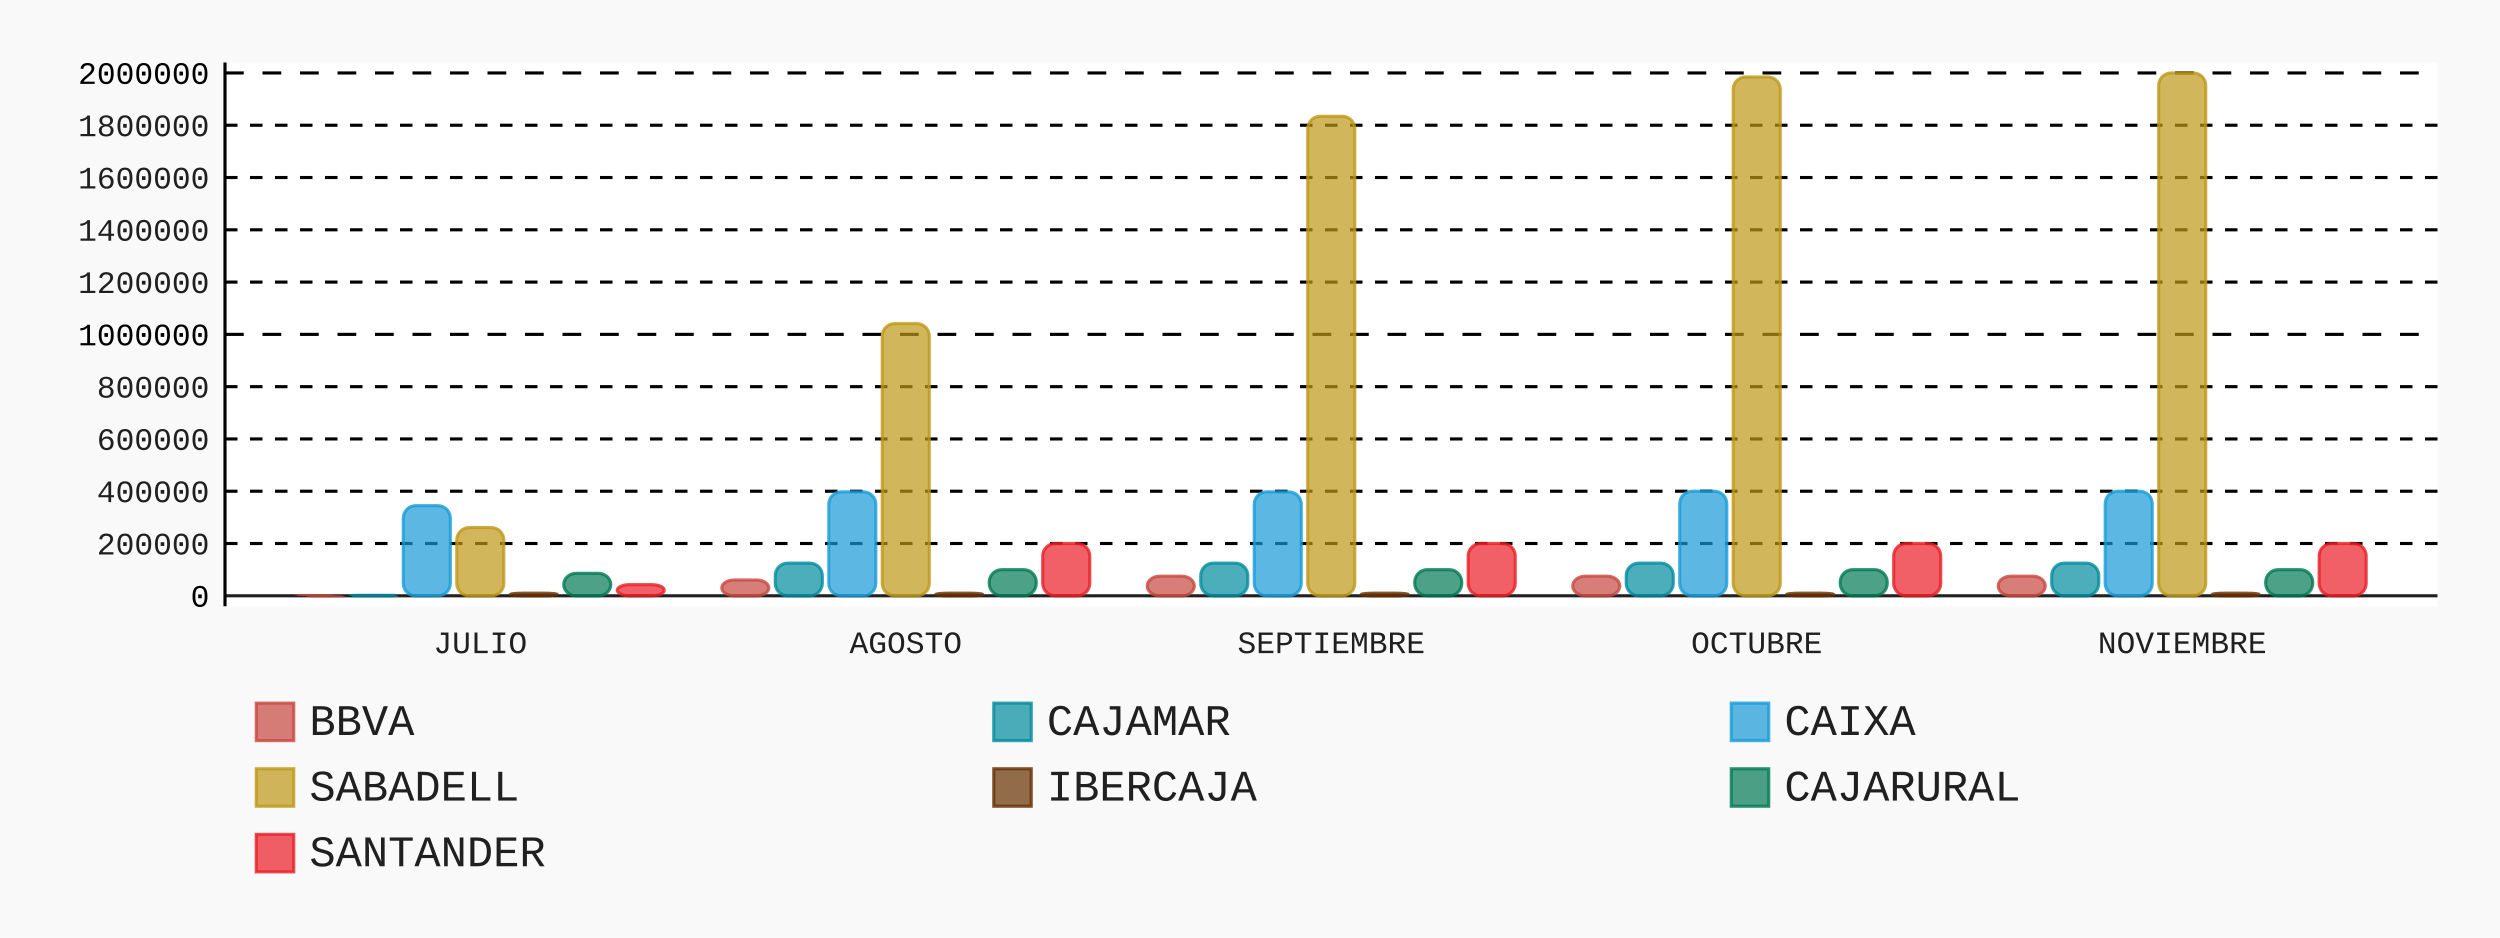
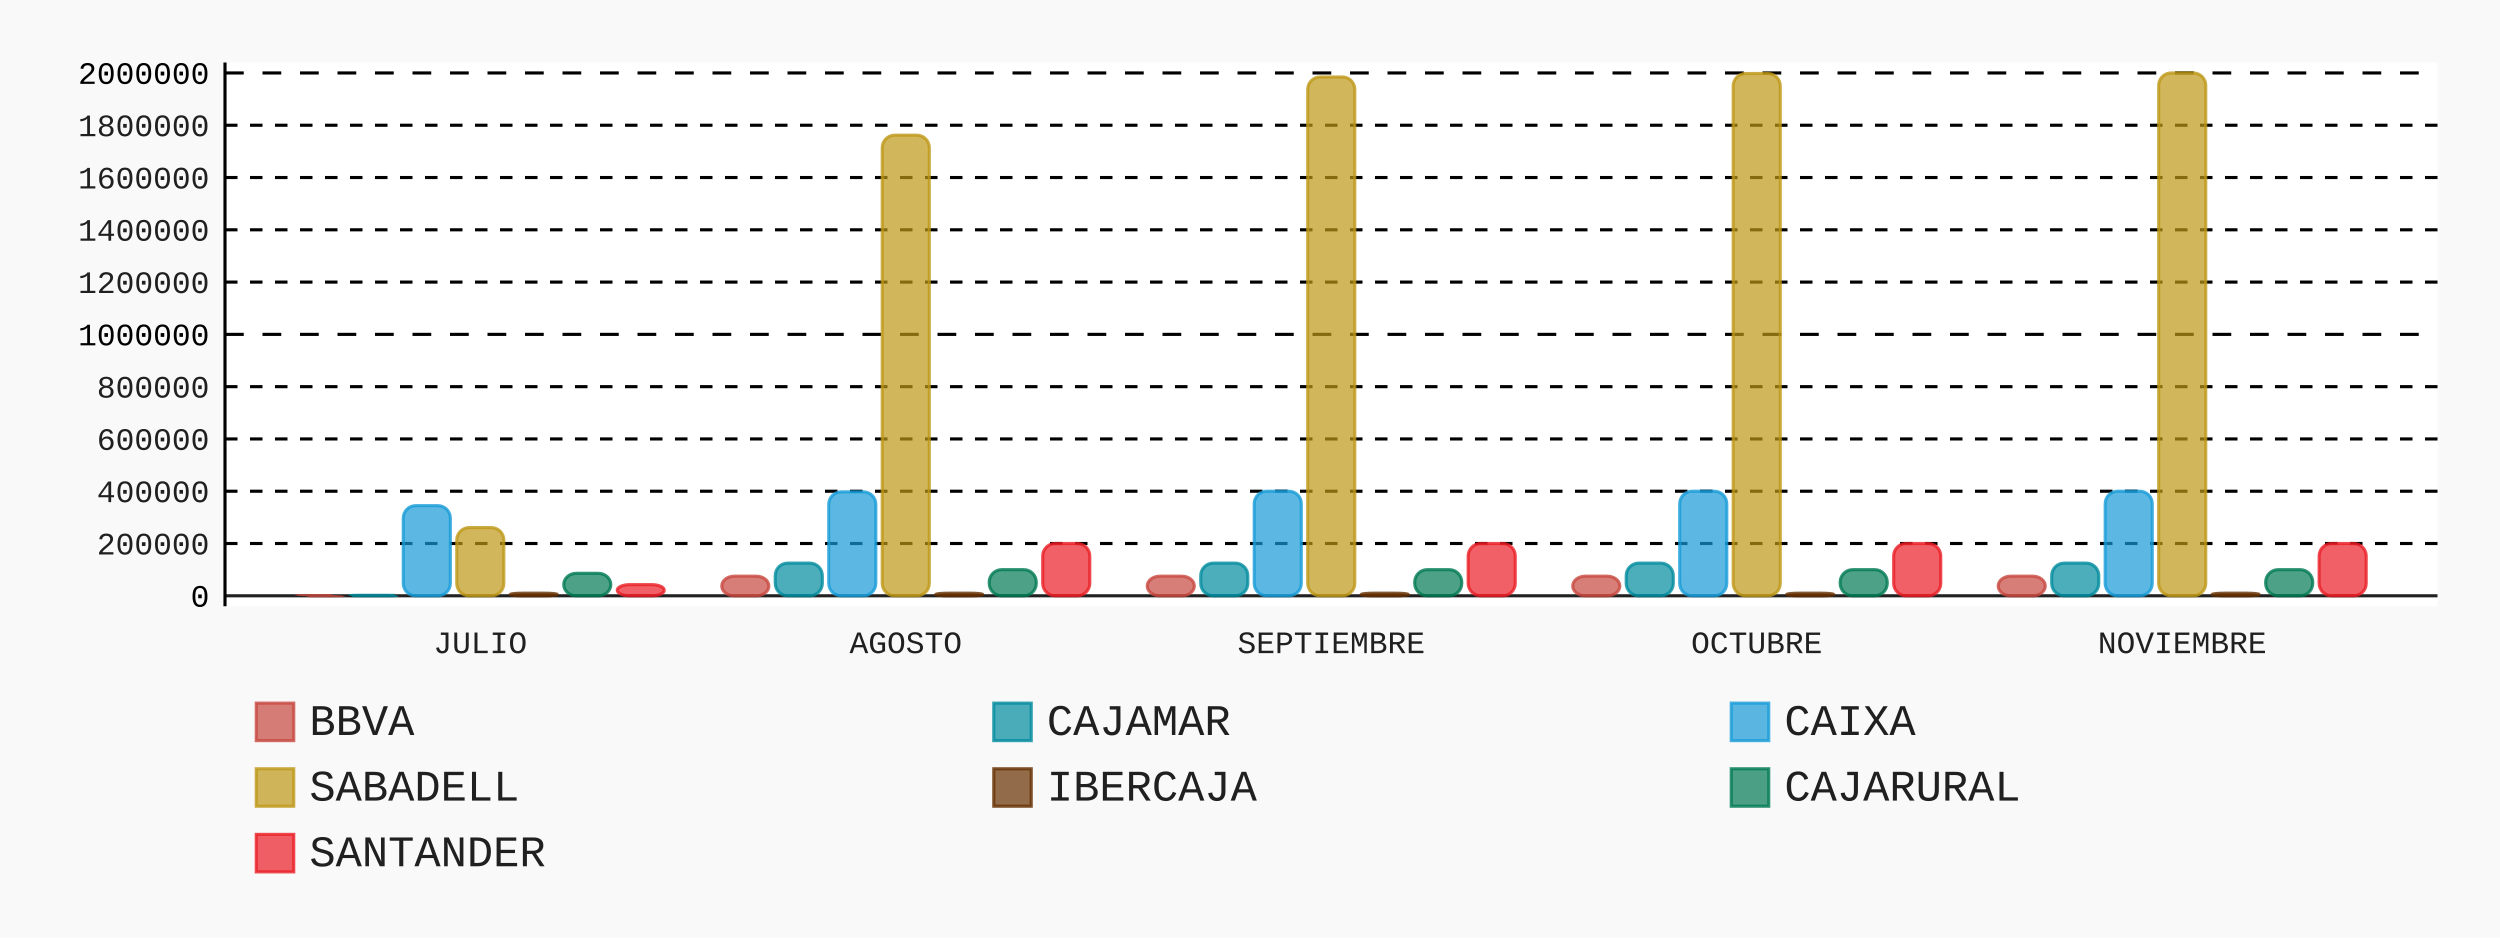
- <svg xmlns="http://www.w3.org/2000/svg" id="chart-4fee2aa1-4330-4a81-8843-1f1305b9390b" class="pygal-chart" viewBox="0 0 800 300">
+ <svg xmlns="http://www.w3.org/2000/svg" id="chart-838f37d1-5e30-47d4-be19-6cb1ec39e018" class="pygal-chart" viewBox="0 0 800 300">
  <defs>
-     <style type="text/css">#chart-4fee2aa1-4330-4a81-8843-1f1305b9390b{-webkit-user-select:none;-webkit-font-smoothing:antialiased;font-family:Consolas,"Liberation Mono",Menlo,Courier,monospace}#chart-4fee2aa1-4330-4a81-8843-1f1305b9390b .title{font-family:Consolas,"Liberation Mono",Menlo,Courier,monospace;font-size:16px}#chart-4fee2aa1-4330-4a81-8843-1f1305b9390b .legends .legend text{font-family:Consolas,"Liberation Mono",Menlo,Courier,monospace;font-size:14px}#chart-4fee2aa1-4330-4a81-8843-1f1305b9390b .axis text{font-family:Consolas,"Liberation Mono",Menlo,Courier,monospace;font-size:10px}#chart-4fee2aa1-4330-4a81-8843-1f1305b9390b .axis text.major{font-family:Consolas,"Liberation Mono",Menlo,Courier,monospace;font-size:10px}#chart-4fee2aa1-4330-4a81-8843-1f1305b9390b .text-overlay text.value{font-family:Consolas,"Liberation Mono",Menlo,Courier,monospace;font-size:16px}#chart-4fee2aa1-4330-4a81-8843-1f1305b9390b .text-overlay text.label{font-family:Consolas,"Liberation Mono",Menlo,Courier,monospace;font-size:10px}#chart-4fee2aa1-4330-4a81-8843-1f1305b9390b .tooltip{font-family:Consolas,"Liberation Mono",Menlo,Courier,monospace;font-size:14px}#chart-4fee2aa1-4330-4a81-8843-1f1305b9390b text.no_data{font-family:Consolas,"Liberation Mono",Menlo,Courier,monospace;font-size:64px}
- #chart-4fee2aa1-4330-4a81-8843-1f1305b9390b{background-color:rgba(249,249,249,1)}#chart-4fee2aa1-4330-4a81-8843-1f1305b9390b path,#chart-4fee2aa1-4330-4a81-8843-1f1305b9390b line,#chart-4fee2aa1-4330-4a81-8843-1f1305b9390b rect,#chart-4fee2aa1-4330-4a81-8843-1f1305b9390b circle{-webkit-transition:150ms;-moz-transition:150ms;transition:150ms}#chart-4fee2aa1-4330-4a81-8843-1f1305b9390b .graph &gt; .background{fill:rgba(249,249,249,1)}#chart-4fee2aa1-4330-4a81-8843-1f1305b9390b .plot &gt; .background{fill:rgba(255,255,255,1)}#chart-4fee2aa1-4330-4a81-8843-1f1305b9390b .graph{fill:rgba(0,0,0,.87)}#chart-4fee2aa1-4330-4a81-8843-1f1305b9390b text.no_data{fill:rgba(0,0,0,1)}#chart-4fee2aa1-4330-4a81-8843-1f1305b9390b .title{fill:rgba(0,0,0,1)}#chart-4fee2aa1-4330-4a81-8843-1f1305b9390b .legends .legend text{fill:rgba(0,0,0,.87)}#chart-4fee2aa1-4330-4a81-8843-1f1305b9390b .legends .legend:hover text{fill:rgba(0,0,0,1)}#chart-4fee2aa1-4330-4a81-8843-1f1305b9390b .axis .line{stroke:rgba(0,0,0,1)}#chart-4fee2aa1-4330-4a81-8843-1f1305b9390b .axis .guide.line{stroke:rgba(0,0,0,.54)}#chart-4fee2aa1-4330-4a81-8843-1f1305b9390b .axis .major.line{stroke:rgba(0,0,0,.87)}#chart-4fee2aa1-4330-4a81-8843-1f1305b9390b .axis text.major{fill:rgba(0,0,0,1)}#chart-4fee2aa1-4330-4a81-8843-1f1305b9390b .axis.y .guides:hover .guide.line,#chart-4fee2aa1-4330-4a81-8843-1f1305b9390b .line-graph .axis.x .guides:hover .guide.line,#chart-4fee2aa1-4330-4a81-8843-1f1305b9390b .stackedline-graph .axis.x .guides:hover .guide.line,#chart-4fee2aa1-4330-4a81-8843-1f1305b9390b .xy-graph .axis.x .guides:hover .guide.line{stroke:rgba(0,0,0,1)}#chart-4fee2aa1-4330-4a81-8843-1f1305b9390b .axis .guides:hover text{fill:rgba(0,0,0,1)}#chart-4fee2aa1-4330-4a81-8843-1f1305b9390b .reactive{fill-opacity:.7;stroke-opacity:.8;stroke-width:1}#chart-4fee2aa1-4330-4a81-8843-1f1305b9390b .ci{stroke:rgba(0,0,0,.87)}#chart-4fee2aa1-4330-4a81-8843-1f1305b9390b .reactive.active,#chart-4fee2aa1-4330-4a81-8843-1f1305b9390b .active .reactive{fill-opacity:.8;stroke-opacity:.9;stroke-width:4}#chart-4fee2aa1-4330-4a81-8843-1f1305b9390b .ci .reactive.active{stroke-width:1.5}#chart-4fee2aa1-4330-4a81-8843-1f1305b9390b .series text{fill:rgba(0,0,0,1)}#chart-4fee2aa1-4330-4a81-8843-1f1305b9390b .tooltip rect{fill:rgba(255,255,255,1);stroke:rgba(0,0,0,1);-webkit-transition:opacity 150ms;-moz-transition:opacity 150ms;transition:opacity 150ms}#chart-4fee2aa1-4330-4a81-8843-1f1305b9390b .tooltip .label{fill:rgba(0,0,0,.87)}#chart-4fee2aa1-4330-4a81-8843-1f1305b9390b .tooltip .label{fill:rgba(0,0,0,.87)}#chart-4fee2aa1-4330-4a81-8843-1f1305b9390b .tooltip .legend{font-size:.8em;fill:rgba(0,0,0,.54)}#chart-4fee2aa1-4330-4a81-8843-1f1305b9390b .tooltip .x_label{font-size:.6em;fill:rgba(0,0,0,1)}#chart-4fee2aa1-4330-4a81-8843-1f1305b9390b .tooltip .xlink{font-size:.5em;text-decoration:underline}#chart-4fee2aa1-4330-4a81-8843-1f1305b9390b .tooltip .value{font-size:1.5em}#chart-4fee2aa1-4330-4a81-8843-1f1305b9390b .bound{font-size:.5em}#chart-4fee2aa1-4330-4a81-8843-1f1305b9390b .max-value{font-size:.75em;fill:rgba(0,0,0,.54)}#chart-4fee2aa1-4330-4a81-8843-1f1305b9390b .map-element{fill:rgba(255,255,255,1);stroke:rgba(0,0,0,.54) !important}#chart-4fee2aa1-4330-4a81-8843-1f1305b9390b .map-element .reactive{fill-opacity:inherit;stroke-opacity:inherit}#chart-4fee2aa1-4330-4a81-8843-1f1305b9390b .color-0,#chart-4fee2aa1-4330-4a81-8843-1f1305b9390b .color-0 a:visited{stroke:#c7483f;fill:#c7483f}#chart-4fee2aa1-4330-4a81-8843-1f1305b9390b .color-1,#chart-4fee2aa1-4330-4a81-8843-1f1305b9390b .color-1 a:visited{stroke:#008b9e;fill:#008b9e}#chart-4fee2aa1-4330-4a81-8843-1f1305b9390b .color-2,#chart-4fee2aa1-4330-4a81-8843-1f1305b9390b .color-2 a:visited{stroke:#179bd7;fill:#179bd7}#chart-4fee2aa1-4330-4a81-8843-1f1305b9390b .color-3,#chart-4fee2aa1-4330-4a81-8843-1f1305b9390b .color-3 a:visited{stroke:#be9717;fill:#be9717}#chart-4fee2aa1-4330-4a81-8843-1f1305b9390b .color-4,#chart-4fee2aa1-4330-4a81-8843-1f1305b9390b .color-4 a:visited{stroke:#662f01;fill:#662f01}#chart-4fee2aa1-4330-4a81-8843-1f1305b9390b .color-5,#chart-4fee2aa1-4330-4a81-8843-1f1305b9390b .color-5 a:visited{stroke:#007a53;fill:#007a53}#chart-4fee2aa1-4330-4a81-8843-1f1305b9390b .color-6,#chart-4fee2aa1-4330-4a81-8843-1f1305b9390b .color-6 a:visited{stroke:#ea1d25;fill:#ea1d25}#chart-4fee2aa1-4330-4a81-8843-1f1305b9390b .text-overlay .color-0 text{fill:black}#chart-4fee2aa1-4330-4a81-8843-1f1305b9390b .text-overlay .color-1 text{fill:black}#chart-4fee2aa1-4330-4a81-8843-1f1305b9390b .text-overlay .color-2 text{fill:black}#chart-4fee2aa1-4330-4a81-8843-1f1305b9390b .text-overlay .color-3 text{fill:black}#chart-4fee2aa1-4330-4a81-8843-1f1305b9390b .text-overlay .color-4 text{fill:black}#chart-4fee2aa1-4330-4a81-8843-1f1305b9390b .text-overlay .color-5 text{fill:black}#chart-4fee2aa1-4330-4a81-8843-1f1305b9390b .text-overlay .color-6 text{fill:black}
- #chart-4fee2aa1-4330-4a81-8843-1f1305b9390b text.no_data{text-anchor:middle}#chart-4fee2aa1-4330-4a81-8843-1f1305b9390b .guide.line{fill:none}#chart-4fee2aa1-4330-4a81-8843-1f1305b9390b .centered{text-anchor:middle}#chart-4fee2aa1-4330-4a81-8843-1f1305b9390b .title{text-anchor:middle}#chart-4fee2aa1-4330-4a81-8843-1f1305b9390b .legends .legend text{fill-opacity:1}#chart-4fee2aa1-4330-4a81-8843-1f1305b9390b .axis.x text{text-anchor:middle}#chart-4fee2aa1-4330-4a81-8843-1f1305b9390b .axis.x:not(.web) text[transform]{text-anchor:start}#chart-4fee2aa1-4330-4a81-8843-1f1305b9390b .axis.x:not(.web) text[transform].backwards{text-anchor:end}#chart-4fee2aa1-4330-4a81-8843-1f1305b9390b .axis.y text{text-anchor:end}#chart-4fee2aa1-4330-4a81-8843-1f1305b9390b .axis.y text[transform].backwards{text-anchor:start}#chart-4fee2aa1-4330-4a81-8843-1f1305b9390b .axis.y2 text{text-anchor:start}#chart-4fee2aa1-4330-4a81-8843-1f1305b9390b .axis.y2 text[transform].backwards{text-anchor:end}#chart-4fee2aa1-4330-4a81-8843-1f1305b9390b .axis .guide.line{stroke-dasharray:4,4;stroke:black}#chart-4fee2aa1-4330-4a81-8843-1f1305b9390b .axis .major.guide.line{stroke-dasharray:6,6;stroke:black}#chart-4fee2aa1-4330-4a81-8843-1f1305b9390b .horizontal .axis.y .guide.line,#chart-4fee2aa1-4330-4a81-8843-1f1305b9390b .horizontal .axis.y2 .guide.line,#chart-4fee2aa1-4330-4a81-8843-1f1305b9390b .vertical .axis.x .guide.line{opacity:0}#chart-4fee2aa1-4330-4a81-8843-1f1305b9390b .horizontal .axis.always_show .guide.line,#chart-4fee2aa1-4330-4a81-8843-1f1305b9390b .vertical .axis.always_show .guide.line{opacity:1 !important}#chart-4fee2aa1-4330-4a81-8843-1f1305b9390b .axis.y .guides:hover .guide.line,#chart-4fee2aa1-4330-4a81-8843-1f1305b9390b .axis.y2 .guides:hover .guide.line,#chart-4fee2aa1-4330-4a81-8843-1f1305b9390b .axis.x .guides:hover .guide.line{opacity:1}#chart-4fee2aa1-4330-4a81-8843-1f1305b9390b .axis .guides:hover text{opacity:1}#chart-4fee2aa1-4330-4a81-8843-1f1305b9390b .nofill{fill:none}#chart-4fee2aa1-4330-4a81-8843-1f1305b9390b .subtle-fill{fill-opacity:.2}#chart-4fee2aa1-4330-4a81-8843-1f1305b9390b .dot{stroke-width:1px;fill-opacity:1;stroke-opacity:1}#chart-4fee2aa1-4330-4a81-8843-1f1305b9390b .dot.active{stroke-width:5px}#chart-4fee2aa1-4330-4a81-8843-1f1305b9390b .dot.negative{fill:transparent}#chart-4fee2aa1-4330-4a81-8843-1f1305b9390b text,#chart-4fee2aa1-4330-4a81-8843-1f1305b9390b tspan{stroke:none !important}#chart-4fee2aa1-4330-4a81-8843-1f1305b9390b .series text.active{opacity:1}#chart-4fee2aa1-4330-4a81-8843-1f1305b9390b .tooltip rect{fill-opacity:.95;stroke-width:.5}#chart-4fee2aa1-4330-4a81-8843-1f1305b9390b .tooltip text{fill-opacity:1}#chart-4fee2aa1-4330-4a81-8843-1f1305b9390b .showable{visibility:hidden}#chart-4fee2aa1-4330-4a81-8843-1f1305b9390b .showable.shown{visibility:visible}#chart-4fee2aa1-4330-4a81-8843-1f1305b9390b .gauge-background{fill:rgba(229,229,229,1);stroke:none}#chart-4fee2aa1-4330-4a81-8843-1f1305b9390b .bg-lines{stroke:rgba(249,249,249,1);stroke-width:2px}</style>
+     <style type="text/css">#chart-838f37d1-5e30-47d4-be19-6cb1ec39e018{-webkit-user-select:none;-webkit-font-smoothing:antialiased;font-family:Consolas,"Liberation Mono",Menlo,Courier,monospace}#chart-838f37d1-5e30-47d4-be19-6cb1ec39e018 .title{font-family:Consolas,"Liberation Mono",Menlo,Courier,monospace;font-size:16px}#chart-838f37d1-5e30-47d4-be19-6cb1ec39e018 .legends .legend text{font-family:Consolas,"Liberation Mono",Menlo,Courier,monospace;font-size:14px}#chart-838f37d1-5e30-47d4-be19-6cb1ec39e018 .axis text{font-family:Consolas,"Liberation Mono",Menlo,Courier,monospace;font-size:10px}#chart-838f37d1-5e30-47d4-be19-6cb1ec39e018 .axis text.major{font-family:Consolas,"Liberation Mono",Menlo,Courier,monospace;font-size:10px}#chart-838f37d1-5e30-47d4-be19-6cb1ec39e018 .text-overlay text.value{font-family:Consolas,"Liberation Mono",Menlo,Courier,monospace;font-size:16px}#chart-838f37d1-5e30-47d4-be19-6cb1ec39e018 .text-overlay text.label{font-family:Consolas,"Liberation Mono",Menlo,Courier,monospace;font-size:10px}#chart-838f37d1-5e30-47d4-be19-6cb1ec39e018 .tooltip{font-family:Consolas,"Liberation Mono",Menlo,Courier,monospace;font-size:14px}#chart-838f37d1-5e30-47d4-be19-6cb1ec39e018 text.no_data{font-family:Consolas,"Liberation Mono",Menlo,Courier,monospace;font-size:64px}
+ #chart-838f37d1-5e30-47d4-be19-6cb1ec39e018{background-color:rgba(249,249,249,1)}#chart-838f37d1-5e30-47d4-be19-6cb1ec39e018 path,#chart-838f37d1-5e30-47d4-be19-6cb1ec39e018 line,#chart-838f37d1-5e30-47d4-be19-6cb1ec39e018 rect,#chart-838f37d1-5e30-47d4-be19-6cb1ec39e018 circle{-webkit-transition:150ms;-moz-transition:150ms;transition:150ms}#chart-838f37d1-5e30-47d4-be19-6cb1ec39e018 .graph &gt; .background{fill:rgba(249,249,249,1)}#chart-838f37d1-5e30-47d4-be19-6cb1ec39e018 .plot &gt; .background{fill:rgba(255,255,255,1)}#chart-838f37d1-5e30-47d4-be19-6cb1ec39e018 .graph{fill:rgba(0,0,0,.87)}#chart-838f37d1-5e30-47d4-be19-6cb1ec39e018 text.no_data{fill:rgba(0,0,0,1)}#chart-838f37d1-5e30-47d4-be19-6cb1ec39e018 .title{fill:rgba(0,0,0,1)}#chart-838f37d1-5e30-47d4-be19-6cb1ec39e018 .legends .legend text{fill:rgba(0,0,0,.87)}#chart-838f37d1-5e30-47d4-be19-6cb1ec39e018 .legends .legend:hover text{fill:rgba(0,0,0,1)}#chart-838f37d1-5e30-47d4-be19-6cb1ec39e018 .axis .line{stroke:rgba(0,0,0,1)}#chart-838f37d1-5e30-47d4-be19-6cb1ec39e018 .axis .guide.line{stroke:rgba(0,0,0,.54)}#chart-838f37d1-5e30-47d4-be19-6cb1ec39e018 .axis .major.line{stroke:rgba(0,0,0,.87)}#chart-838f37d1-5e30-47d4-be19-6cb1ec39e018 .axis text.major{fill:rgba(0,0,0,1)}#chart-838f37d1-5e30-47d4-be19-6cb1ec39e018 .axis.y .guides:hover .guide.line,#chart-838f37d1-5e30-47d4-be19-6cb1ec39e018 .line-graph .axis.x .guides:hover .guide.line,#chart-838f37d1-5e30-47d4-be19-6cb1ec39e018 .stackedline-graph .axis.x .guides:hover .guide.line,#chart-838f37d1-5e30-47d4-be19-6cb1ec39e018 .xy-graph .axis.x .guides:hover .guide.line{stroke:rgba(0,0,0,1)}#chart-838f37d1-5e30-47d4-be19-6cb1ec39e018 .axis .guides:hover text{fill:rgba(0,0,0,1)}#chart-838f37d1-5e30-47d4-be19-6cb1ec39e018 .reactive{fill-opacity:.7;stroke-opacity:.8;stroke-width:1}#chart-838f37d1-5e30-47d4-be19-6cb1ec39e018 .ci{stroke:rgba(0,0,0,.87)}#chart-838f37d1-5e30-47d4-be19-6cb1ec39e018 .reactive.active,#chart-838f37d1-5e30-47d4-be19-6cb1ec39e018 .active .reactive{fill-opacity:.8;stroke-opacity:.9;stroke-width:4}#chart-838f37d1-5e30-47d4-be19-6cb1ec39e018 .ci .reactive.active{stroke-width:1.5}#chart-838f37d1-5e30-47d4-be19-6cb1ec39e018 .series text{fill:rgba(0,0,0,1)}#chart-838f37d1-5e30-47d4-be19-6cb1ec39e018 .tooltip rect{fill:rgba(255,255,255,1);stroke:rgba(0,0,0,1);-webkit-transition:opacity 150ms;-moz-transition:opacity 150ms;transition:opacity 150ms}#chart-838f37d1-5e30-47d4-be19-6cb1ec39e018 .tooltip .label{fill:rgba(0,0,0,.87)}#chart-838f37d1-5e30-47d4-be19-6cb1ec39e018 .tooltip .label{fill:rgba(0,0,0,.87)}#chart-838f37d1-5e30-47d4-be19-6cb1ec39e018 .tooltip .legend{font-size:.8em;fill:rgba(0,0,0,.54)}#chart-838f37d1-5e30-47d4-be19-6cb1ec39e018 .tooltip .x_label{font-size:.6em;fill:rgba(0,0,0,1)}#chart-838f37d1-5e30-47d4-be19-6cb1ec39e018 .tooltip .xlink{font-size:.5em;text-decoration:underline}#chart-838f37d1-5e30-47d4-be19-6cb1ec39e018 .tooltip .value{font-size:1.5em}#chart-838f37d1-5e30-47d4-be19-6cb1ec39e018 .bound{font-size:.5em}#chart-838f37d1-5e30-47d4-be19-6cb1ec39e018 .max-value{font-size:.75em;fill:rgba(0,0,0,.54)}#chart-838f37d1-5e30-47d4-be19-6cb1ec39e018 .map-element{fill:rgba(255,255,255,1);stroke:rgba(0,0,0,.54) !important}#chart-838f37d1-5e30-47d4-be19-6cb1ec39e018 .map-element .reactive{fill-opacity:inherit;stroke-opacity:inherit}#chart-838f37d1-5e30-47d4-be19-6cb1ec39e018 .color-0,#chart-838f37d1-5e30-47d4-be19-6cb1ec39e018 .color-0 a:visited{stroke:#c7483f;fill:#c7483f}#chart-838f37d1-5e30-47d4-be19-6cb1ec39e018 .color-1,#chart-838f37d1-5e30-47d4-be19-6cb1ec39e018 .color-1 a:visited{stroke:#008b9e;fill:#008b9e}#chart-838f37d1-5e30-47d4-be19-6cb1ec39e018 .color-2,#chart-838f37d1-5e30-47d4-be19-6cb1ec39e018 .color-2 a:visited{stroke:#179bd7;fill:#179bd7}#chart-838f37d1-5e30-47d4-be19-6cb1ec39e018 .color-3,#chart-838f37d1-5e30-47d4-be19-6cb1ec39e018 .color-3 a:visited{stroke:#be9717;fill:#be9717}#chart-838f37d1-5e30-47d4-be19-6cb1ec39e018 .color-4,#chart-838f37d1-5e30-47d4-be19-6cb1ec39e018 .color-4 a:visited{stroke:#662f01;fill:#662f01}#chart-838f37d1-5e30-47d4-be19-6cb1ec39e018 .color-5,#chart-838f37d1-5e30-47d4-be19-6cb1ec39e018 .color-5 a:visited{stroke:#007a53;fill:#007a53}#chart-838f37d1-5e30-47d4-be19-6cb1ec39e018 .color-6,#chart-838f37d1-5e30-47d4-be19-6cb1ec39e018 .color-6 a:visited{stroke:#ea1d25;fill:#ea1d25}#chart-838f37d1-5e30-47d4-be19-6cb1ec39e018 .text-overlay .color-0 text{fill:black}#chart-838f37d1-5e30-47d4-be19-6cb1ec39e018 .text-overlay .color-1 text{fill:black}#chart-838f37d1-5e30-47d4-be19-6cb1ec39e018 .text-overlay .color-2 text{fill:black}#chart-838f37d1-5e30-47d4-be19-6cb1ec39e018 .text-overlay .color-3 text{fill:black}#chart-838f37d1-5e30-47d4-be19-6cb1ec39e018 .text-overlay .color-4 text{fill:black}#chart-838f37d1-5e30-47d4-be19-6cb1ec39e018 .text-overlay .color-5 text{fill:black}#chart-838f37d1-5e30-47d4-be19-6cb1ec39e018 .text-overlay .color-6 text{fill:black}
+ #chart-838f37d1-5e30-47d4-be19-6cb1ec39e018 text.no_data{text-anchor:middle}#chart-838f37d1-5e30-47d4-be19-6cb1ec39e018 .guide.line{fill:none}#chart-838f37d1-5e30-47d4-be19-6cb1ec39e018 .centered{text-anchor:middle}#chart-838f37d1-5e30-47d4-be19-6cb1ec39e018 .title{text-anchor:middle}#chart-838f37d1-5e30-47d4-be19-6cb1ec39e018 .legends .legend text{fill-opacity:1}#chart-838f37d1-5e30-47d4-be19-6cb1ec39e018 .axis.x text{text-anchor:middle}#chart-838f37d1-5e30-47d4-be19-6cb1ec39e018 .axis.x:not(.web) text[transform]{text-anchor:start}#chart-838f37d1-5e30-47d4-be19-6cb1ec39e018 .axis.x:not(.web) text[transform].backwards{text-anchor:end}#chart-838f37d1-5e30-47d4-be19-6cb1ec39e018 .axis.y text{text-anchor:end}#chart-838f37d1-5e30-47d4-be19-6cb1ec39e018 .axis.y text[transform].backwards{text-anchor:start}#chart-838f37d1-5e30-47d4-be19-6cb1ec39e018 .axis.y2 text{text-anchor:start}#chart-838f37d1-5e30-47d4-be19-6cb1ec39e018 .axis.y2 text[transform].backwards{text-anchor:end}#chart-838f37d1-5e30-47d4-be19-6cb1ec39e018 .axis .guide.line{stroke-dasharray:4,4;stroke:black}#chart-838f37d1-5e30-47d4-be19-6cb1ec39e018 .axis .major.guide.line{stroke-dasharray:6,6;stroke:black}#chart-838f37d1-5e30-47d4-be19-6cb1ec39e018 .horizontal .axis.y .guide.line,#chart-838f37d1-5e30-47d4-be19-6cb1ec39e018 .horizontal .axis.y2 .guide.line,#chart-838f37d1-5e30-47d4-be19-6cb1ec39e018 .vertical .axis.x .guide.line{opacity:0}#chart-838f37d1-5e30-47d4-be19-6cb1ec39e018 .horizontal .axis.always_show .guide.line,#chart-838f37d1-5e30-47d4-be19-6cb1ec39e018 .vertical .axis.always_show .guide.line{opacity:1 !important}#chart-838f37d1-5e30-47d4-be19-6cb1ec39e018 .axis.y .guides:hover .guide.line,#chart-838f37d1-5e30-47d4-be19-6cb1ec39e018 .axis.y2 .guides:hover .guide.line,#chart-838f37d1-5e30-47d4-be19-6cb1ec39e018 .axis.x .guides:hover .guide.line{opacity:1}#chart-838f37d1-5e30-47d4-be19-6cb1ec39e018 .axis .guides:hover text{opacity:1}#chart-838f37d1-5e30-47d4-be19-6cb1ec39e018 .nofill{fill:none}#chart-838f37d1-5e30-47d4-be19-6cb1ec39e018 .subtle-fill{fill-opacity:.2}#chart-838f37d1-5e30-47d4-be19-6cb1ec39e018 .dot{stroke-width:1px;fill-opacity:1;stroke-opacity:1}#chart-838f37d1-5e30-47d4-be19-6cb1ec39e018 .dot.active{stroke-width:5px}#chart-838f37d1-5e30-47d4-be19-6cb1ec39e018 .dot.negative{fill:transparent}#chart-838f37d1-5e30-47d4-be19-6cb1ec39e018 text,#chart-838f37d1-5e30-47d4-be19-6cb1ec39e018 tspan{stroke:none !important}#chart-838f37d1-5e30-47d4-be19-6cb1ec39e018 .series text.active{opacity:1}#chart-838f37d1-5e30-47d4-be19-6cb1ec39e018 .tooltip rect{fill-opacity:.95;stroke-width:.5}#chart-838f37d1-5e30-47d4-be19-6cb1ec39e018 .tooltip text{fill-opacity:1}#chart-838f37d1-5e30-47d4-be19-6cb1ec39e018 .showable{visibility:hidden}#chart-838f37d1-5e30-47d4-be19-6cb1ec39e018 .showable.shown{visibility:visible}#chart-838f37d1-5e30-47d4-be19-6cb1ec39e018 .gauge-background{fill:rgba(229,229,229,1);stroke:none}#chart-838f37d1-5e30-47d4-be19-6cb1ec39e018 .bg-lines{stroke:rgba(249,249,249,1);stroke-width:2px}</style>
  </defs>
  <g class="graph bar-graph vertical">
    <rect x="0" y="0" width="800" height="300" class="background" />
    <g transform="translate(72, 20)" class="plot">
      <rect x="0" y="0" width="708.0" height="174.0" class="background" />
      <g class="axis y always_show">
        <g class="guides">
          <path d="M0 170.654 h708" class="axis major line" />
          <text x="-5" y="174.154" class="major">0</text>
        </g>
        <g class="guides">
          <path d="M0 153.923 h708" class="guide line" />
          <text x="-5" y="157.423" class="">200000</text>
        </g>
        <g class="guides">
          <path d="M0 137.192 h708" class="guide line" />
          <text x="-5" y="140.692" class="">400000</text>
        </g>
        <g class="guides">
          <path d="M0 120.462 h708" class="guide line" />
          <text x="-5" y="123.962" class="">600000</text>
        </g>
        <g class="guides">
          <path d="M0 103.731 h708" class="guide line" />
          <text x="-5" y="107.231" class="">800000</text>
        </g>
        <g class="guides">
          <path d="M0 87 h708" class="major guide line" />
          <text x="-5" y="90.5" class="major">1000000</text>
        </g>
        <g class="guides">
          <path d="M0 70.269 h708" class="guide line" />
          <text x="-5" y="73.769" class="">1200000</text>
        </g>
        <g class="guides">
          <path d="M0 53.538 h708" class="guide line" />
          <text x="-5" y="57.038" class="">1400000</text>
        </g>
        <g class="guides">
          <path d="M0 36.808 h708" class="guide line" />
          <text x="-5" y="40.308" class="">1600000</text>
        </g>
        <g class="guides">
          <path d="M0 20.077 h708" class="guide line" />
          <text x="-5" y="23.577" class="">1800000</text>
        </g>
        <g class="guides">
          <path d="M0 3.346 h708" class="major guide line" />
          <text x="-5" y="6.846" class="major">2000000</text>
        </g>
      </g>
      <g class="axis x">
        <path d="M0 0 v174" class="line" />
        <g class="guides">
          <path d="M81.692 0 v174" class="guide line" />
          <text x="81.692" y="189.0" class="">JULIO</text>
        </g>
        <g class="guides">
          <path d="M217.846 0 v174" class="guide line" />
          <text x="217.846" y="189.0" class="">AGOSTO</text>
        </g>
        <g class="guides">
          <path d="M354 0 v174" class="guide line" />
          <text x="354.0" y="189.0" class="">SEPTIEMBRE</text>
        </g>
        <g class="guides">
          <path d="M490.154 0 v174" class="guide line" />
          <text x="490.154" y="189.0" class="">OCTUBRE</text>
        </g>
        <g class="guides">
          <path d="M626.308 0 v174" class="guide line" />
          <text x="626.308" y="189.0" class="">NOVIEMBRE</text>
        </g>
      </g>
      <g class="series serie-0 color-0">
        <g class="bars">
          <g class="bar">
            <rect x="22.812" y="170.589" rx="4" ry="4" width="15.063" height="0.064" class="rect reactive tooltip-trigger" />
          </g>
          <g class="bar">
-             <rect x="158.965" y="165.59" rx="4" ry="4" width="15.063" height="5.064" class="rect reactive tooltip-trigger" />
+             <rect x="158.965" y="164.38" rx="4" ry="4" width="15.063" height="6.274" class="rect reactive tooltip-trigger" />
          </g>
          <g class="bar">
            <rect x="295.119" y="164.38" rx="4" ry="4" width="15.063" height="6.274" class="rect reactive tooltip-trigger" />
          </g>
          <g class="bar">
            <rect x="431.273" y="164.38" rx="4" ry="4" width="15.063" height="6.274" class="rect reactive tooltip-trigger" />
          </g>
          <g class="bar">
            <rect x="567.427" y="164.38" rx="4" ry="4" width="15.063" height="6.274" class="rect reactive tooltip-trigger" />
          </g>
        </g>
      </g>
      <g class="series serie-1 color-1">
        <g class="bars">
          <g class="bar">
            <rect x="39.928" y="170.492" rx="4" ry="4" width="15.063" height="0.161" class="rect reactive tooltip-trigger" />
          </g>
          <g class="bar">
            <rect x="176.082" y="160.197" rx="4" ry="4" width="15.063" height="10.457" class="rect reactive tooltip-trigger" />
          </g>
          <g class="bar">
            <rect x="312.236" y="160.197" rx="4" ry="4" width="15.063" height="10.457" class="rect reactive tooltip-trigger" />
          </g>
          <g class="bar">
            <rect x="448.39" y="160.197" rx="4" ry="4" width="15.063" height="10.457" class="rect reactive tooltip-trigger" />
          </g>
          <g class="bar">
            <rect x="584.543" y="160.197" rx="4" ry="4" width="15.063" height="10.457" class="rect reactive tooltip-trigger" />
          </g>
        </g>
      </g>
      <g class="series serie-2 color-2">
        <g class="bars">
          <g class="bar">
            <rect x="57.045" y="141.808" rx="4" ry="4" width="15.063" height="28.846" class="rect reactive tooltip-trigger" />
          </g>
          <g class="bar">
            <rect x="193.198" y="137.393" rx="4" ry="4" width="15.063" height="33.261" class="rect reactive tooltip-trigger" />
          </g>
          <g class="bar">
-             <rect x="329.352" y="137.393" rx="4" ry="4" width="15.063" height="33.261" class="rect reactive tooltip-trigger" />
+             <rect x="329.352" y="137.192" rx="4" ry="4" width="15.063" height="33.462" class="rect reactive tooltip-trigger" />
          </g>
          <g class="bar">
            <rect x="465.506" y="137.192" rx="4" ry="4" width="15.063" height="33.462" class="rect reactive tooltip-trigger" />
          </g>
          <g class="bar">
            <rect x="601.66" y="137.192" rx="4" ry="4" width="15.063" height="33.462" class="rect reactive tooltip-trigger" />
          </g>
        </g>
      </g>
      <g class="series serie-3 color-3">
        <g class="bars">
          <g class="bar">
            <rect x="74.161" y="148.826" rx="4" ry="4" width="15.063" height="21.828" class="rect reactive tooltip-trigger" />
          </g>
          <g class="bar">
-             <rect x="210.315" y="83.551" rx="4" ry="4" width="15.063" height="87.103" class="rect reactive tooltip-trigger" />
-           </g>
-           <g class="bar">
-             <rect x="346.469" y="17.215" rx="4" ry="4" width="15.063" height="153.439" class="rect reactive tooltip-trigger" />
-           </g>
-           <g class="bar">
-             <rect x="482.623" y="4.623" rx="4" ry="4" width="15.063" height="166.031" class="rect reactive tooltip-trigger" />
+             <rect x="210.315" y="23.259" rx="4" ry="4" width="15.063" height="147.395" class="rect reactive tooltip-trigger" />
+           </g>
+           <g class="bar">
+             <rect x="346.469" y="4.623" rx="4" ry="4" width="15.063" height="166.031" class="rect reactive tooltip-trigger" />
+           </g>
+           <g class="bar">
+             <rect x="482.623" y="3.522" rx="4" ry="4" width="15.063" height="167.132" class="rect reactive tooltip-trigger" />
          </g>
          <g class="bar">
            <rect x="618.776" y="3.346" rx="4" ry="4" width="15.063" height="167.308" class="rect reactive tooltip-trigger" />
          </g>
        </g>
      </g>
      <g class="series serie-4 color-4">
        <g class="bars">
          <g class="bar">
            <rect x="91.278" y="169.817" rx="4" ry="4" width="15.063" height="0.837" class="rect reactive tooltip-trigger" />
          </g>
          <g class="bar">
            <rect x="227.431" y="169.817" rx="4" ry="4" width="15.063" height="0.837" class="rect reactive tooltip-trigger" />
          </g>
          <g class="bar">
            <rect x="363.585" y="169.817" rx="4" ry="4" width="15.063" height="0.837" class="rect reactive tooltip-trigger" />
          </g>
          <g class="bar">
            <rect x="499.739" y="169.817" rx="4" ry="4" width="15.063" height="0.837" class="rect reactive tooltip-trigger" />
          </g>
          <g class="bar">
            <rect x="635.893" y="169.817" rx="4" ry="4" width="15.063" height="0.837" class="rect reactive tooltip-trigger" />
          </g>
        </g>
      </g>
      <g class="series serie-5 color-5">
        <g class="bars">
          <g class="bar">
            <rect x="108.394" y="163.463" rx="4" ry="4" width="15.063" height="7.191" class="rect reactive tooltip-trigger" />
          </g>
          <g class="bar">
            <rect x="244.548" y="162.288" rx="4" ry="4" width="15.063" height="8.365" class="rect reactive tooltip-trigger" />
          </g>
          <g class="bar">
            <rect x="380.702" y="162.288" rx="4" ry="4" width="15.063" height="8.365" class="rect reactive tooltip-trigger" />
          </g>
          <g class="bar">
            <rect x="516.856" y="162.288" rx="4" ry="4" width="15.063" height="8.365" class="rect reactive tooltip-trigger" />
          </g>
          <g class="bar">
            <rect x="653.009" y="162.288" rx="4" ry="4" width="15.063" height="8.365" class="rect reactive tooltip-trigger" />
          </g>
        </g>
      </g>
      <g class="series serie-6 color-6">
        <g class="bars">
          <g class="bar">
            <rect x="125.511" y="167.079" rx="4" ry="4" width="15.063" height="3.575" class="rect reactive tooltip-trigger" />
          </g>
          <g class="bar">
            <rect x="261.664" y="153.923" rx="4" ry="4" width="15.063" height="16.731" class="rect reactive tooltip-trigger" />
          </g>
          <g class="bar">
            <rect x="397.818" y="153.923" rx="4" ry="4" width="15.063" height="16.731" class="rect reactive tooltip-trigger" />
          </g>
          <g class="bar">
            <rect x="533.972" y="153.923" rx="4" ry="4" width="15.063" height="16.731" class="rect reactive tooltip-trigger" />
          </g>
          <g class="bar">
            <rect x="670.126" y="153.923" rx="4" ry="4" width="15.063" height="16.731" class="rect reactive tooltip-trigger" />
          </g>
        </g>
      </g>
    </g>
    <g class="titles" />
    <g transform="translate(72, 20)" class="plot overlay">
      <g class="series serie-0 color-0" />
      <g class="series serie-1 color-1" />
      <g class="series serie-2 color-2" />
      <g class="series serie-3 color-3" />
      <g class="series serie-4 color-4" />
      <g class="series serie-5 color-5" />
      <g class="series serie-6 color-6" />
    </g>
    <g transform="translate(72, 20)" class="plot text-overlay">
      <g class="series serie-0 color-0" />
      <g class="series serie-1 color-1" />
      <g class="series serie-2 color-2" />
      <g class="series serie-3 color-3" />
      <g class="series serie-4 color-4" />
      <g class="series serie-5 color-5" />
      <g class="series serie-6 color-6" />
    </g>
    <g transform="translate(72, 20)" class="plot tooltip-overlay">
      <g transform="translate(0 0)" style="opacity: 0" class="tooltip">
        <rect rx="0" ry="0" width="0" height="0" class="tooltip-box" />
        <g class="text" />
      </g>
    </g>
    <g transform="translate(82, 224)" class="legends">
      <g id="activate-serie-0" class="legend reactive activate-serie">
        <rect x="0.0" y="1.0" width="12" height="12" class="color-0 reactive" />
        <text x="17.0" y="11.2">BBVA</text>
      </g>
      <g id="activate-serie-1" class="legend reactive activate-serie">
        <rect x="236.0" y="1.0" width="12" height="12" class="color-1 reactive" />
        <text x="253.0" y="11.2">CAJAMAR</text>
      </g>
      <g id="activate-serie-2" class="legend reactive activate-serie">
        <rect x="472.0" y="1.0" width="12" height="12" class="color-2 reactive" />
        <text x="489.0" y="11.2">CAIXA</text>
      </g>
      <g id="activate-serie-3" class="legend reactive activate-serie">
        <rect x="0.0" y="22.0" width="12" height="12" class="color-3 reactive" />
        <text x="17.0" y="32.2">SABADELL</text>
      </g>
      <g id="activate-serie-4" class="legend reactive activate-serie">
        <rect x="236.0" y="22.0" width="12" height="12" class="color-4 reactive" />
        <text x="253.0" y="32.2">IBERCAJA</text>
      </g>
      <g id="activate-serie-5" class="legend reactive activate-serie">
        <rect x="472.0" y="22.0" width="12" height="12" class="color-5 reactive" />
        <text x="489.0" y="32.2">CAJARURAL</text>
      </g>
      <g id="activate-serie-6" class="legend reactive activate-serie">
        <rect x="0.0" y="43.0" width="12" height="12" class="color-6 reactive" />
        <text x="17.0" y="53.2">SANTANDER</text>
      </g>
    </g>
  </g>
</svg>
